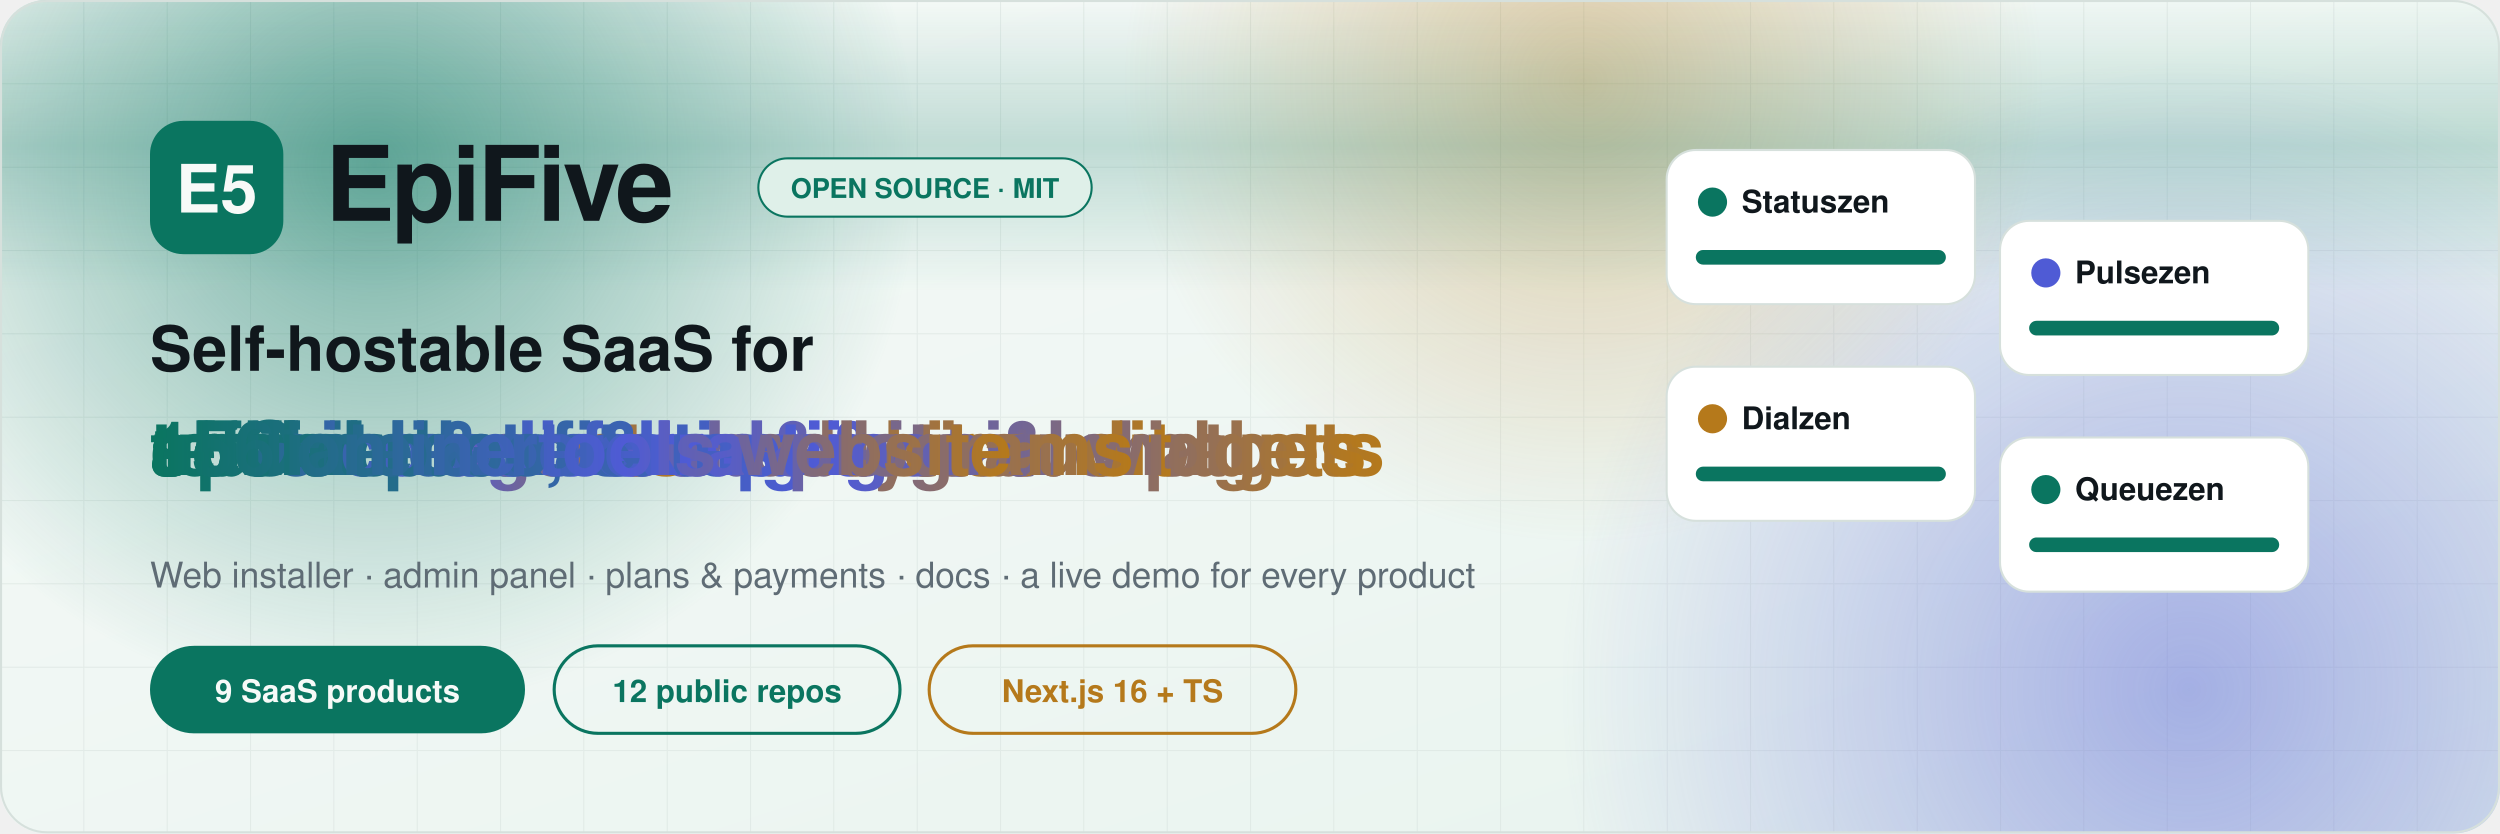
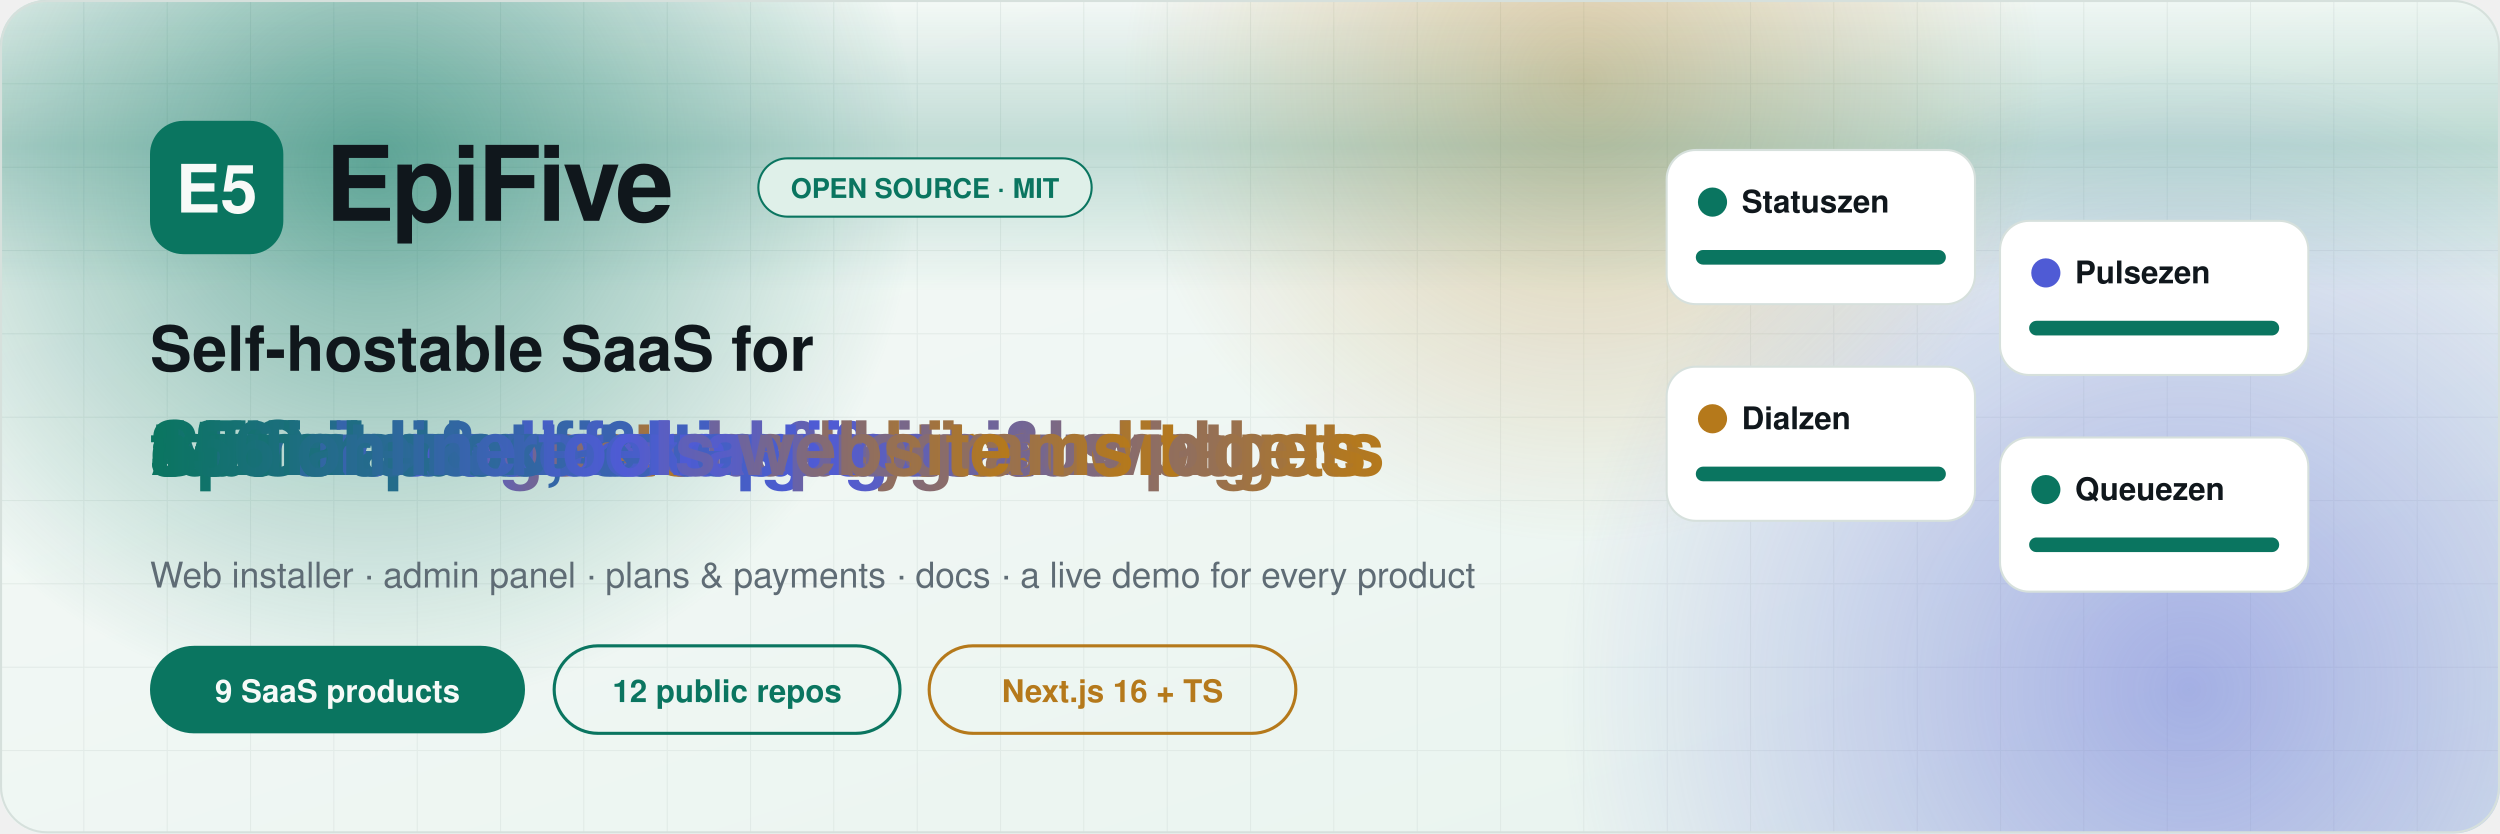
<svg xmlns="http://www.w3.org/2000/svg" width="1200" height="400" viewBox="0 0 1200 400" role="img" aria-label="EpiFive">
  <defs>
    <linearGradient id="bg" x1="0" y1="0" x2="1" y2="1">
      <stop offset="0" stop-color="#f7faf8" />
      <stop offset="1" stop-color="#e7f3ee" />
    </linearGradient>
    <linearGradient id="txt" x1="0" x2="1">
      <stop offset="0" stop-color="#0a7560" />
      <stop offset=".55" stop-color="#4f5bd5" />
      <stop offset="1" stop-color="#b5791b" />
    </linearGradient>
    <radialGradient id="o1">
      <stop offset="0" stop-color="#0a7560" stop-opacity=".55" />
      <stop offset="1" stop-color="#0a7560" stop-opacity="0" />
    </radialGradient>
    <radialGradient id="o2">
      <stop offset="0" stop-color="#4f5bd5" stop-opacity=".45" />
      <stop offset="1" stop-color="#4f5bd5" stop-opacity="0" />
    </radialGradient>
    <radialGradient id="o3">
      <stop offset="0" stop-color="#b5791b" stop-opacity=".35" />
      <stop offset="1" stop-color="#b5791b" stop-opacity="0" />
    </radialGradient>
    <pattern id="grid" width="40" height="40" patternUnits="userSpaceOnUse">
      <path d="M40 0H0V40" fill="none" stroke="#d6e0dc" stroke-width="1" />
    </pattern>
    <linearGradient id="scan" x1="0" y1="0" x2="0" y2="1">
      <stop offset="0" stop-color="#0a7560" stop-opacity="0" />
      <stop offset=".5" stop-color="#0a7560" stop-opacity=".22" />
      <stop offset="1" stop-color="#0a7560" stop-opacity="0" />
    </linearGradient>
    <clipPath id="clip">
      <rect width="1200" height="400" rx="22" />
    </clipPath>
  </defs>
  <style>
  text{font-family:-apple-system,BlinkMacSystemFont,'Segoe UI',Helvetica,Arial,sans-serif}
  .o1{animation:d1 14s ease-in-out infinite}.o2{animation:d2 18s ease-in-out infinite}.o3{animation:d3 16s ease-in-out infinite}
  @keyframes d1{0%,100%{transform:translate(0,0)}50%{transform:translate(160px,60px)}}
  @keyframes d2{0%,100%{transform:translate(0,0)}50%{transform:translate(-180px,-40px)}}
  @keyframes d3{0%,100%{transform:translate(0,0)}50%{transform:translate(-90px,70px)}}
  .scan{animation:scan 7s linear infinite}@keyframes scan{from{transform:translateY(-140px)}to{transform:translateY(540px)}}
  .in1{animation:in .8s ease-out .1s both}.in2{animation:in .8s ease-out .3s both}.in3{animation:in .8s ease-out .5s both}.in4{animation:in .8s ease-out .7s both}
  @keyframes in{from{opacity:0;transform:translateY(12px)}to{opacity:1;transform:none}}
  .float{animation:fl 6s ease-in-out infinite}.f2{animation-delay:-2s}.f3{animation-delay:-4s}
  @keyframes fl{0%,100%{transform:translateY(0)}50%{transform:translateY(-9px)}}
  .bar{transform-origin:14px 0;animation:bar 3.6s ease-in-out infinite}.b1{animation-delay:-.9s}.b2{animation-delay:-1.8s}.b3{animation-delay:-2.7s}
  @keyframes bar{0%,100%{transform:scaleX(.25)}50%{transform:scaleX(1)}}
  .w0{animation:w0 21.6s infinite}@keyframes w0{0%,0.00%{opacity:0;transform:translateY(14px)}2.00%,9.11%{opacity:1;transform:none}11.11%,100%{opacity:0;transform:translateY(-14px)}}
  .w1{animation:w1 21.6s infinite}@keyframes w1{0%,11.11%{opacity:0;transform:translateY(14px)}13.11%,20.22%{opacity:1;transform:none}22.22%,100%{opacity:0;transform:translateY(-14px)}}
  .w2{animation:w2 21.6s infinite}@keyframes w2{0%,22.22%{opacity:0;transform:translateY(14px)}24.22%,31.33%{opacity:1;transform:none}33.33%,100%{opacity:0;transform:translateY(-14px)}}
  .w3{animation:w3 21.6s infinite}@keyframes w3{0%,33.33%{opacity:0;transform:translateY(14px)}35.33%,42.44%{opacity:1;transform:none}44.44%,100%{opacity:0;transform:translateY(-14px)}}
  .w4{animation:w4 21.6s infinite}@keyframes w4{0%,44.44%{opacity:0;transform:translateY(14px)}46.44%,53.56%{opacity:1;transform:none}55.56%,100%{opacity:0;transform:translateY(-14px)}}
  .w5{animation:w5 21.6s infinite}@keyframes w5{0%,55.56%{opacity:0;transform:translateY(14px)}57.56%,64.67%{opacity:1;transform:none}66.67%,100%{opacity:0;transform:translateY(-14px)}}
  .w6{animation:w6 21.6s infinite}@keyframes w6{0%,66.67%{opacity:0;transform:translateY(14px)}68.67%,75.78%{opacity:1;transform:none}77.78%,100%{opacity:0;transform:translateY(-14px)}}
  .w7{animation:w7 21.6s infinite}@keyframes w7{0%,77.78%{opacity:0;transform:translateY(14px)}79.78%,86.89%{opacity:1;transform:none}88.89%,100%{opacity:0;transform:translateY(-14px)}}
  .w8{animation:w8 21.6s infinite}@keyframes w8{0%,88.89%{opacity:0;transform:translateY(14px)}90.89%,98.00%{opacity:1;transform:none}100.00%,100%{opacity:0;transform:translateY(-14px)}}
</style>
  <g clip-path="url(#clip)">
    <rect width="1200" height="400" fill="url(#bg)" />
    <rect width="1200" height="400" fill="url(#grid)" opacity=".5" />
    <circle class="o1" cx="180" cy="80" r="260" fill="url(#o1)" />
    <circle class="o2" cx="1050" cy="330" r="300" fill="url(#o2)" />
    <circle class="o3" cx="760" cy="40" r="220" fill="url(#o3)" />
    <rect class="scan" x="0" y="0" width="1200" height="140" fill="url(#scan)" />
  </g>
  <rect x=".5" y=".5" width="1199" height="399" rx="22" fill="none" stroke="#d6e0dc" />
  <g transform="translate(72 0)">
    <g class="in1">
      <rect x="0" y="58" width="64" height="64" rx="16" fill="#0a7560" />
      <text x="32" y="102" font-size="32" font-weight="900" fill="#f7faf8" text-anchor="middle">E5</text>
      <text x="84" y="106" font-size="50" font-weight="900" fill="#10171c" letter-spacing="-1.5">EpiFive</text>
      <rect x="292" y="76" width="160" height="28" rx="14" fill="#dff0e9" stroke="#0a7560" />
      <text x="372" y="95" font-size="13" font-weight="800" fill="#0a7560" text-anchor="middle">OPEN SOURCE · MIT</text>
    </g>
    <text class="in2" x="0" y="178" font-size="30" font-weight="700" fill="#10171c">Self-hostable SaaS for</text>
    <g transform="translate(0 228)">
      <g class="in2">
        <text class="w0" x="0" y="0" font-size="36" font-weight="900" fill="url(#txt)">uptime monitoring &amp; status pages</text>
        <text class="w1" x="0" y="0" font-size="36" font-weight="900" fill="url(#txt)">cookieless web analytics</text>
-         <text class="w2" x="0" y="0" font-size="36" font-weight="900" fill="url(#txt)">aI voice agents</text>
+         <text class="w2" x="0" y="0" font-size="36" font-weight="900" fill="url(#txt)">AI voice agents</text>
        <text class="w3" x="0" y="0" font-size="36" font-weight="900" fill="url(#txt)">social media scheduler</text>
        <text class="w4" x="0" y="0" font-size="36" font-weight="900" fill="url(#txt)">team inbox, campaigns &amp; chatbots</text>
-         <text class="w5" x="0" y="0" font-size="36" font-weight="900" fill="url(#txt)">sEO rank tracker &amp; site audit</text>
+         <text class="w5" x="0" y="0" font-size="36" font-weight="900" fill="url(#txt)">SEO rank tracker &amp; site audit</text>
        <text class="w6" x="0" y="0" font-size="36" font-weight="900" fill="url(#txt)">social proof &amp; testimonial widgets</text>
        <text class="w7" x="0" y="0" font-size="36" font-weight="900" fill="url(#txt)">affiliate &amp; referral programs</text>
        <text class="w8" x="0" y="0" font-size="36" font-weight="900" fill="url(#txt)">156 online tools website</text>
      </g>
    </g>
    <text class="in3" x="0" y="282" font-size="17" fill="#5f6c75">Web installer · admin panel · plans &amp; payments · docs · a live demo for every product</text>
    <g transform="translate(0 310)">
      <g class="in4" font-size="15" font-weight="800">
        <rect width="180" height="42" rx="21" fill="#0a7560" />
        <text x="90" y="27" fill="#f7faf8" text-anchor="middle">9 SaaS products</text>
        <rect x="194" width="166" height="42" rx="21" fill="none" stroke="#0a7560" stroke-width="1.5" />
        <text x="277" y="27" fill="#0a7560" text-anchor="middle">12 public repos</text>
        <rect x="374" width="176" height="42" rx="21" fill="none" stroke="#b5791b" stroke-width="1.5" />
        <text x="462" y="27" fill="#b5791b" text-anchor="middle">Next.js 16 + TS</text>
      </g>
    </g>
  </g>
  <g transform="translate(800 72)">
    <g transform="translate(0 0)">
      <g class="float f1">
        <rect width="148" height="74" rx="14" fill="#ffffff" stroke="#d6e0dc" />
        <circle cx="22" cy="25" r="7" fill="#0a7560" />
        <text x="36" y="30" font-size="15" font-weight="800" fill="#10171c">Statuszen</text>
        <rect x="14" y="48" width="120" height="7" rx="3.5" fill="#d6e0dc" />
        <rect class="bar b0" x="14" y="48" width="120" height="7" rx="3.5" fill="#0a7560" />
      </g>
    </g>
    <g transform="translate(160 34)">
      <g class="float f2">
        <rect width="148" height="74" rx="14" fill="#ffffff" stroke="#d6e0dc" />
        <circle cx="22" cy="25" r="7" fill="#4f5bd5" />
        <text x="36" y="30" font-size="15" font-weight="800" fill="#10171c">Pulsezen</text>
        <rect x="14" y="48" width="120" height="7" rx="3.5" fill="#d6e0dc" />
        <rect class="bar b1" x="14" y="48" width="120" height="7" rx="3.5" fill="#0a7560" />
      </g>
    </g>
    <g transform="translate(0 104)">
      <g class="float f3">
        <rect width="148" height="74" rx="14" fill="#ffffff" stroke="#d6e0dc" />
        <circle cx="22" cy="25" r="7" fill="#b5791b" />
        <text x="36" y="30" font-size="15" font-weight="800" fill="#10171c">Dialzen</text>
        <rect x="14" y="48" width="120" height="7" rx="3.5" fill="#d6e0dc" />
        <rect class="bar b2" x="14" y="48" width="120" height="7" rx="3.5" fill="#0a7560" />
      </g>
    </g>
    <g transform="translate(160 138)">
      <g class="float f1">
        <rect width="148" height="74" rx="14" fill="#ffffff" stroke="#d6e0dc" />
        <circle cx="22" cy="25" r="7" fill="#0a7560" />
        <text x="36" y="30" font-size="15" font-weight="800" fill="#10171c">Queuezen</text>
        <rect x="14" y="48" width="120" height="7" rx="3.5" fill="#d6e0dc" />
        <rect class="bar b3" x="14" y="48" width="120" height="7" rx="3.5" fill="#0a7560" />
      </g>
    </g>
  </g>
</svg>
